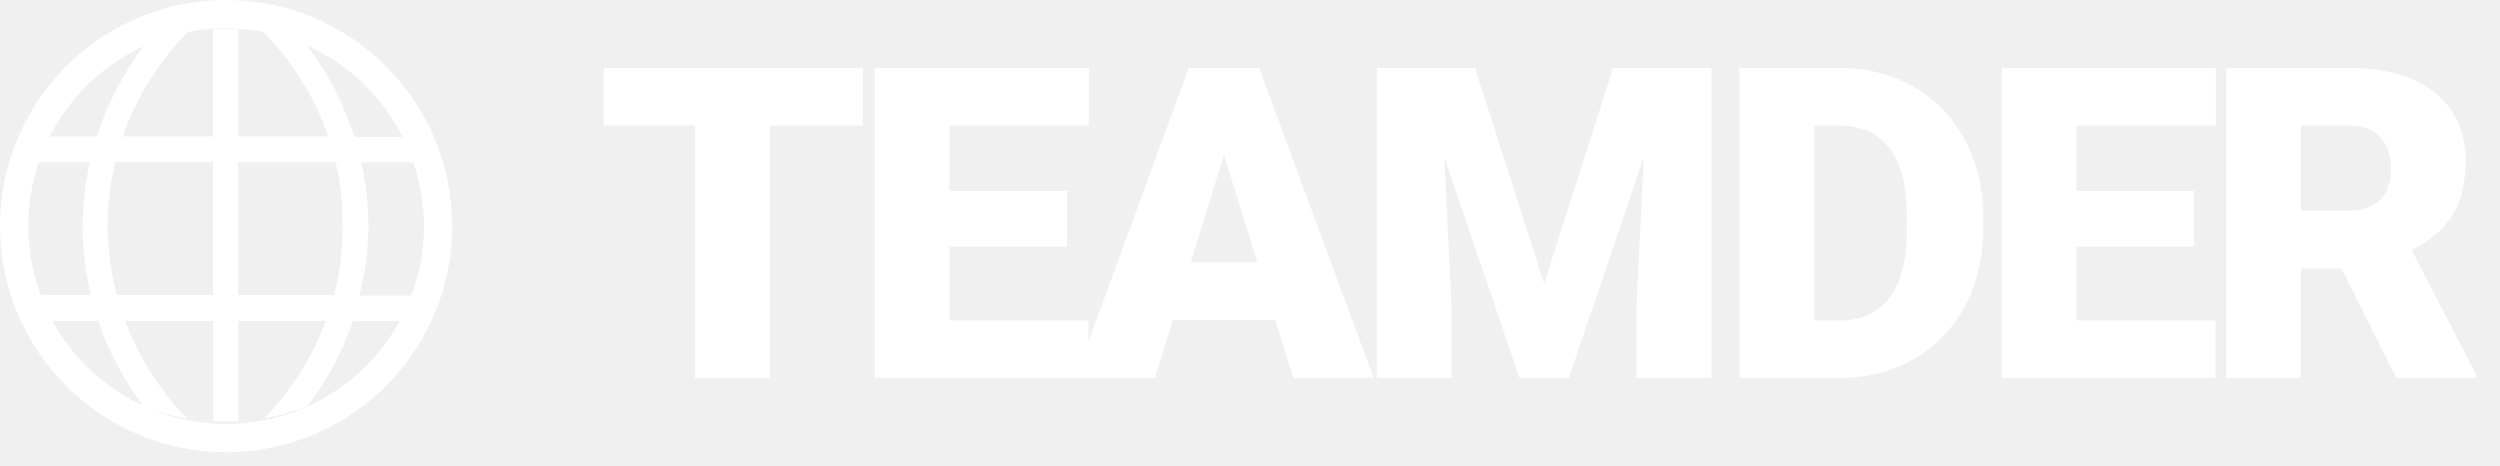
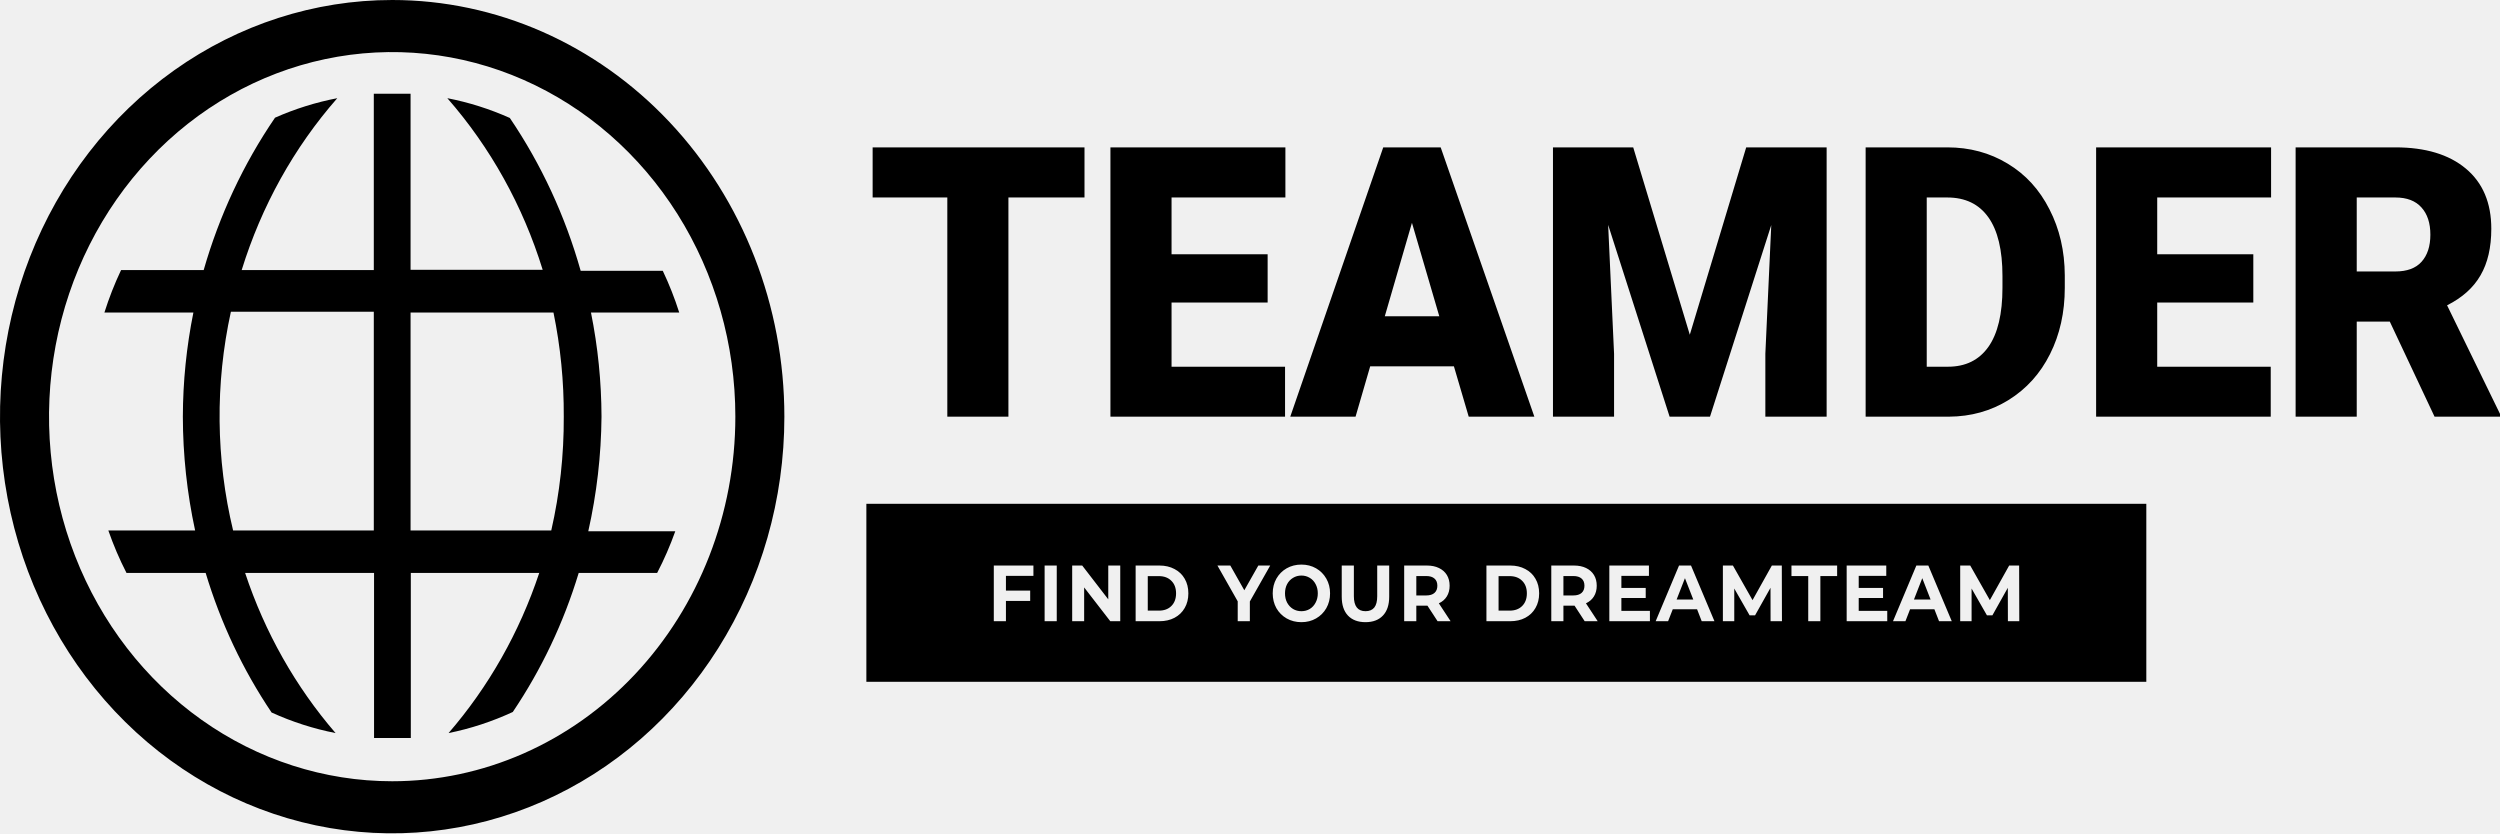
- <svg xmlns="http://www.w3.org/2000/svg" width="172" height="32" viewBox="0 0 172 32" fill="none">
-   <path d="M25.35 15.533C25.345 14.065 25.179 12.602 24.855 11.167H29C28.787 10.569 28.529 9.985 28.229 9.421H24.371C23.646 7.125 22.522 4.96 21.044 3.015C20.1 2.639 19.115 2.361 18.108 2.186C20.132 4.247 21.661 6.701 22.587 9.378H16.381V2H14.654V9.388H8.448C9.376 6.707 10.908 4.249 12.938 2.186C11.935 2.358 10.954 2.632 10.014 3.004C8.53 4.941 7.398 7.099 6.663 9.388H2.783C2.477 9.963 2.216 10.557 2 11.167H6.18C5.855 12.602 5.689 14.065 5.684 15.533C5.688 17.138 5.881 18.738 6.26 20.302H2.184C2.422 20.914 2.707 21.508 3.036 22.081H6.755C7.46 24.172 8.505 26.145 9.852 27.93C10.817 28.323 11.825 28.612 12.858 28.793C10.978 26.85 9.533 24.567 8.609 22.081H14.665V29H16.392V22.081H22.426C21.498 24.568 20.049 26.851 18.166 28.793C19.203 28.606 20.215 28.309 21.182 27.909C22.527 26.13 23.572 24.164 24.279 22.081H27.964C28.291 21.519 28.576 20.935 28.816 20.335H24.728C25.126 18.761 25.334 17.151 25.35 15.533ZM14.654 20.302H8.045C7.234 17.298 7.199 14.154 7.941 11.135H14.654V20.302ZM22.99 20.302H16.381V11.167H23.093C23.424 12.601 23.586 14.065 23.577 15.533C23.586 17.139 23.389 18.741 22.99 20.302Z" fill="white" />
-   <path d="M15.556 0C12.479 0 9.471 0.912 6.913 2.622C4.355 4.331 2.361 6.76 1.184 9.603C0.007 12.445 -0.301 15.573 0.299 18.59C0.899 21.608 2.381 24.38 4.556 26.555C6.732 28.73 9.503 30.212 12.521 30.812C15.538 31.412 18.666 31.104 21.508 29.927C24.351 28.75 26.78 26.756 28.489 24.198C30.199 21.64 31.111 18.632 31.111 15.556C31.111 11.43 29.472 7.473 26.555 4.556C23.638 1.639 19.681 0 15.556 0ZM15.556 29.167C12.864 29.167 10.232 28.368 7.994 26.873C5.755 25.377 4.011 23.251 2.981 20.764C1.95 18.277 1.681 15.54 2.206 12.9C2.731 10.26 4.028 7.835 5.931 5.931C7.835 4.027 10.26 2.731 12.9 2.206C15.54 1.681 18.277 1.95 20.764 2.981C23.251 4.011 25.377 5.755 26.873 7.994C28.368 10.232 29.167 12.864 29.167 15.556C29.167 19.165 27.733 22.628 25.18 25.18C22.628 27.733 19.166 29.167 15.556 29.167Z" fill="white" />
-   <path d="M59.355 8.642H52.953V26H47.812V8.642H41.527V4.672H59.355V8.642ZM73.415 16.962H65.329V22.045H74.879V26H60.187V4.672H74.909V8.642H65.329V13.139H73.415V16.962ZM87.739 22.016H80.693L79.462 26H73.969L81.791 4.672H86.625L94.506 26H88.984L87.739 22.016ZM81.923 18.046H86.508L84.208 10.648L81.923 18.046ZM101.476 4.672L106.237 19.511L110.983 4.672H117.751V26H112.595V21.02L113.093 10.824L107.936 26H104.538L99.367 10.81L99.865 21.02V26H94.723V4.672H101.476ZM119.682 26V4.672H126.552C128.437 4.672 130.131 5.102 131.635 5.961C133.139 6.811 134.311 8.017 135.151 9.579C136 11.132 136.43 12.875 136.44 14.809V15.79C136.44 17.743 136.025 19.496 135.195 21.049C134.374 22.592 133.212 23.803 131.708 24.682C130.214 25.551 128.544 25.99 126.699 26H119.682ZM124.824 8.642V22.045H126.611C128.085 22.045 129.218 21.523 130.009 20.477C130.8 19.423 131.196 17.86 131.196 15.79V14.867C131.196 12.807 130.8 11.254 130.009 10.209C129.218 9.164 128.066 8.642 126.552 8.642H124.824ZM150.954 16.962H142.868V22.045H152.419V26H137.727V4.672H152.448V8.642H142.868V13.139H150.954V16.962ZM161.088 18.471H158.305V26H153.164V4.672H161.557C164.087 4.672 166.064 5.233 167.49 6.356C168.916 7.479 169.629 9.066 169.629 11.117C169.629 12.602 169.326 13.832 168.72 14.809C168.125 15.785 167.187 16.576 165.908 17.182L170.361 25.78V26H164.853L161.088 18.471ZM158.305 14.501H161.557C162.534 14.501 163.266 14.247 163.754 13.739C164.253 13.222 164.502 12.504 164.502 11.586C164.502 10.668 164.253 9.95 163.754 9.433C163.256 8.905 162.524 8.642 161.557 8.642H158.305V14.501Z" fill="white" />
+ <svg xmlns="http://www.w3.org/2000/svg" width="150" height="50" viewBox="0 0 150 50" fill="none">
+   <path d="M65.07 11.849H60.505V25H56.839V11.849H52.358V8.842H65.07V11.849ZM76.058 18.153H70.293V22.003H77.103V25H66.626V8.842H77.124V11.849H70.293V15.256H76.058V18.153ZM87.235 21.981H82.211L81.333 25H77.416L82.994 8.842H86.441L92.061 25H88.123L87.235 21.981ZM83.088 18.974H86.357L84.717 13.37L83.088 18.974ZM97.993 8.842L101.388 20.084L104.772 8.842H109.598V25H105.921V21.227L106.276 13.503L102.6 25H100.176L96.489 13.492L96.844 21.227V25H93.178V8.842H97.993ZM111.938 25V8.842H116.836C118.18 8.842 119.389 9.168 120.461 9.819C121.533 10.462 122.369 11.376 122.968 12.56C123.574 13.736 123.88 15.056 123.887 16.521V17.265C123.887 18.744 123.591 20.073 122.999 21.249C122.414 22.418 121.585 23.335 120.513 24.001C119.448 24.66 118.257 24.992 116.941 25H111.938ZM115.604 11.849V22.003H116.878C117.93 22.003 118.738 21.608 119.301 20.816C119.866 20.017 120.148 18.833 120.148 17.265V16.566C120.148 15.005 119.866 13.828 119.301 13.037C118.738 12.245 117.916 11.849 116.836 11.849H115.604ZM135.199 18.153H129.433V22.003H136.244V25H125.767V8.842H136.265V11.849H129.433V15.256H135.199V18.153ZM143.388 19.296H141.404V25H137.737V8.842H143.722C145.526 8.842 146.936 9.267 147.953 10.118C148.969 10.969 149.478 12.171 149.478 13.725C149.478 14.849 149.262 15.782 148.83 16.521C148.405 17.261 147.737 17.86 146.825 18.319L150 24.833V25H146.073L143.388 19.296ZM141.404 16.288H143.722C144.419 16.288 144.941 16.096 145.289 15.711C145.644 15.319 145.822 14.775 145.822 14.08C145.822 13.384 145.644 12.841 145.289 12.449C144.934 12.049 144.412 11.849 143.722 11.849H141.404V16.288Z" fill="black" />
+   <path fill-rule="evenodd" clip-rule="evenodd" d="M128.779 30.227H51.982V40.909H128.779V30.227ZM60.356 35.435V34.552H62.005V33.932H59.628V37.273H60.356V36.056H61.811V35.435H60.356ZM63.405 33.932H62.677V37.273H63.405V33.932ZM67.215 37.273V33.932H66.496V35.96L64.933 33.932H64.331V37.273H65.049V35.245L66.617 37.273H67.215ZM69.567 33.932H68.138V37.273H69.567C69.909 37.273 70.209 37.205 70.47 37.068C70.734 36.928 70.937 36.732 71.081 36.481C71.228 36.229 71.301 35.937 71.301 35.602C71.301 35.268 71.228 34.976 71.081 34.724C70.937 34.473 70.734 34.279 70.47 34.142C70.209 34.002 69.909 33.932 69.567 33.932ZM70.281 36.361C70.096 36.546 69.846 36.638 69.531 36.638H68.866V34.567H69.531C69.846 34.567 70.096 34.661 70.281 34.848C70.47 35.033 70.564 35.284 70.564 35.602C70.564 35.921 70.47 36.174 70.281 36.361ZM74.991 37.273V36.089L76.213 33.932H75.499L74.659 35.416L73.819 33.932H73.046L74.263 36.08V37.273H74.991ZM77.199 37.106C77.462 37.255 77.757 37.33 78.084 37.33C78.41 37.33 78.704 37.255 78.964 37.106C79.225 36.956 79.43 36.751 79.58 36.49C79.729 36.226 79.804 35.93 79.804 35.602C79.804 35.275 79.729 34.98 79.58 34.719C79.43 34.455 79.225 34.249 78.964 34.099C78.704 33.95 78.41 33.875 78.084 33.875C77.757 33.875 77.462 33.95 77.199 34.099C76.938 34.249 76.733 34.455 76.583 34.719C76.437 34.98 76.363 35.275 76.363 35.602C76.363 35.93 76.437 36.226 76.583 36.49C76.733 36.751 76.938 36.956 77.199 37.106ZM78.587 36.538C78.437 36.627 78.269 36.672 78.084 36.672C77.898 36.672 77.73 36.627 77.581 36.538C77.431 36.446 77.313 36.318 77.226 36.156C77.142 35.994 77.1 35.809 77.1 35.602C77.1 35.396 77.142 35.211 77.226 35.049C77.313 34.886 77.431 34.761 77.581 34.672C77.73 34.58 77.898 34.533 78.084 34.533C78.269 34.533 78.437 34.58 78.587 34.672C78.737 34.761 78.853 34.886 78.937 35.049C79.024 35.211 79.068 35.396 79.068 35.602C79.068 35.809 79.024 35.994 78.937 36.156C78.853 36.318 78.737 36.446 78.587 36.538ZM80.877 36.934C81.129 37.198 81.479 37.33 81.928 37.33C82.377 37.33 82.726 37.198 82.975 36.934C83.226 36.67 83.352 36.293 83.352 35.803V33.932H82.633V35.774C82.633 36.083 82.573 36.31 82.454 36.457C82.334 36.6 82.16 36.672 81.933 36.672C81.465 36.672 81.232 36.372 81.232 35.774V33.932H80.504V35.803C80.504 36.293 80.628 36.67 80.877 36.934ZM85.648 36.342L86.255 37.273H87.036L86.331 36.199C86.538 36.104 86.696 35.967 86.807 35.789C86.921 35.607 86.978 35.392 86.978 35.144C86.978 34.896 86.922 34.681 86.812 34.5C86.701 34.319 86.542 34.179 86.335 34.08C86.132 33.981 85.891 33.932 85.612 33.932H84.251V37.273H84.979V36.342H85.612H85.648ZM86.07 34.715C86.184 34.813 86.241 34.956 86.241 35.144C86.241 35.329 86.184 35.472 86.07 35.574C85.957 35.676 85.79 35.727 85.572 35.727H84.979V34.562H85.572C85.79 34.562 85.957 34.613 86.07 34.715ZM90.614 33.932H89.186V37.273H90.614C90.956 37.273 91.257 37.205 91.517 37.068C91.781 36.928 91.985 36.732 92.128 36.481C92.275 36.229 92.349 35.937 92.349 35.602C92.349 35.268 92.275 34.976 92.128 34.724C91.985 34.473 91.781 34.279 91.517 34.142C91.257 34.002 90.956 33.932 90.614 33.932ZM91.329 36.361C91.143 36.546 90.893 36.638 90.579 36.638H89.914V34.567H90.579C90.893 34.567 91.143 34.661 91.329 34.848C91.517 35.033 91.612 35.284 91.612 35.602C91.612 35.921 91.517 36.174 91.329 36.361ZM94.474 36.342L95.081 37.273H95.862L95.157 36.199C95.364 36.104 95.522 35.967 95.633 35.789C95.747 35.607 95.804 35.392 95.804 35.144C95.804 34.896 95.749 34.681 95.638 34.5C95.527 34.319 95.368 34.179 95.162 34.08C94.958 33.981 94.717 33.932 94.438 33.932H93.077V37.273H93.805V36.342H94.438H94.474ZM94.896 34.715C95.01 34.813 95.067 34.956 95.067 35.144C95.067 35.329 95.01 35.472 94.896 35.574C94.783 35.676 94.616 35.727 94.398 35.727H93.805V34.562H94.398C94.616 34.562 94.783 34.613 94.896 34.715ZM98.995 37.273V36.652H97.283V35.879H98.743V35.278H97.283V34.552H98.936V33.932H96.56V37.273H98.995ZM100.365 36.557H101.825L102.103 37.273H102.867L101.461 33.932H100.742L99.34 37.273H100.086L100.365 36.557ZM101.097 34.691L101.596 35.97H100.598L101.097 34.691ZM106.23 35.268L106.234 37.273H106.917L106.908 33.932H106.311L105.152 36.008L103.975 33.932H103.373V37.273H104.056V35.311L104.976 36.92H105.304L106.23 35.268ZM107.488 34.562H108.494V37.273H109.222V34.562H110.228V33.932H107.488V34.562ZM113.235 37.273V36.652H111.523V35.879H112.983V35.278H111.523V34.552H113.176V33.932H110.8V37.273H113.235ZM114.604 36.557H116.064L116.343 37.273H117.106L115.7 33.932H114.981L113.58 37.273H114.326L114.604 36.557ZM115.336 34.691L115.835 35.97H114.838L115.336 34.691ZM120.469 35.268L120.474 37.273H121.157L121.148 33.932H120.55L119.391 36.008L118.214 33.932H117.612V37.273H118.295V35.311L119.216 36.92H119.544L120.469 35.268Z" fill="black" />
+   <path d="M36.091 25C36.084 22.899 35.873 20.804 35.458 18.75H40.753C40.48 17.893 40.151 17.058 39.767 16.25H34.841C33.914 12.963 32.478 9.863 30.59 7.078C29.384 6.539 28.127 6.141 26.84 5.891C29.426 8.843 31.378 12.356 32.561 16.188H24.634V5.625H22.428V16.203H14.501C15.687 12.364 17.644 8.846 20.237 5.891C18.955 6.137 17.703 6.53 16.501 7.062C14.606 9.835 13.16 12.925 12.221 16.203H7.265C6.875 17.026 6.541 17.877 6.265 18.75H11.604C11.189 20.804 10.977 22.899 10.971 25C10.975 27.298 11.222 29.588 11.707 31.828H6.5C6.805 32.704 7.168 33.555 7.589 34.375H12.339C13.239 37.368 14.574 40.194 16.295 42.75C17.528 43.312 18.815 43.726 20.134 43.984C17.733 41.203 15.887 37.934 14.707 34.375H22.443V44.281H24.649V34.375H32.355C31.17 37.936 29.319 41.204 26.914 43.984C28.238 43.717 29.531 43.292 30.767 42.719C32.485 40.172 33.82 37.358 34.723 34.375H39.429C39.848 33.57 40.211 32.735 40.517 31.875H35.297C35.804 29.622 36.071 27.316 36.091 25ZM22.428 31.828H13.986C12.951 27.528 12.905 23.026 13.854 18.703H22.428V31.828ZM33.076 31.828H24.634V18.75H33.208C33.631 20.803 33.838 22.899 33.826 25C33.838 27.3 33.586 29.593 33.076 31.828Z" fill="black" />
+   <path d="M23.531 0C18.877 0 14.328 1.466 10.458 4.213C6.588 6.96 3.572 10.865 1.791 15.433C0.01 20.001 -0.456 25.028 0.452 29.877C1.36 34.727 3.601 39.181 6.892 42.678C10.183 46.174 14.376 48.555 18.94 49.52C23.505 50.484 28.236 49.989 32.536 48.097C36.836 46.205 40.511 43.001 43.096 38.889C45.682 34.778 47.062 29.945 47.062 25C47.062 18.37 44.583 12.011 40.17 7.322C35.757 2.634 29.772 0 23.531 0ZM23.531 46.875C19.459 46.875 15.478 45.592 12.092 43.188C8.706 40.785 6.067 37.368 4.509 33.371C2.95 29.374 2.543 24.976 3.337 20.732C4.131 16.489 6.092 12.591 8.972 9.532C11.851 6.473 15.52 4.389 19.514 3.545C23.508 2.701 27.648 3.134 31.41 4.79C35.173 6.446 38.388 9.25 40.651 12.847C42.913 16.444 44.121 20.674 44.121 25C44.121 30.802 41.951 36.366 38.09 40.468C34.229 44.57 28.992 46.875 23.531 46.875Z" fill="black" />
</svg>
